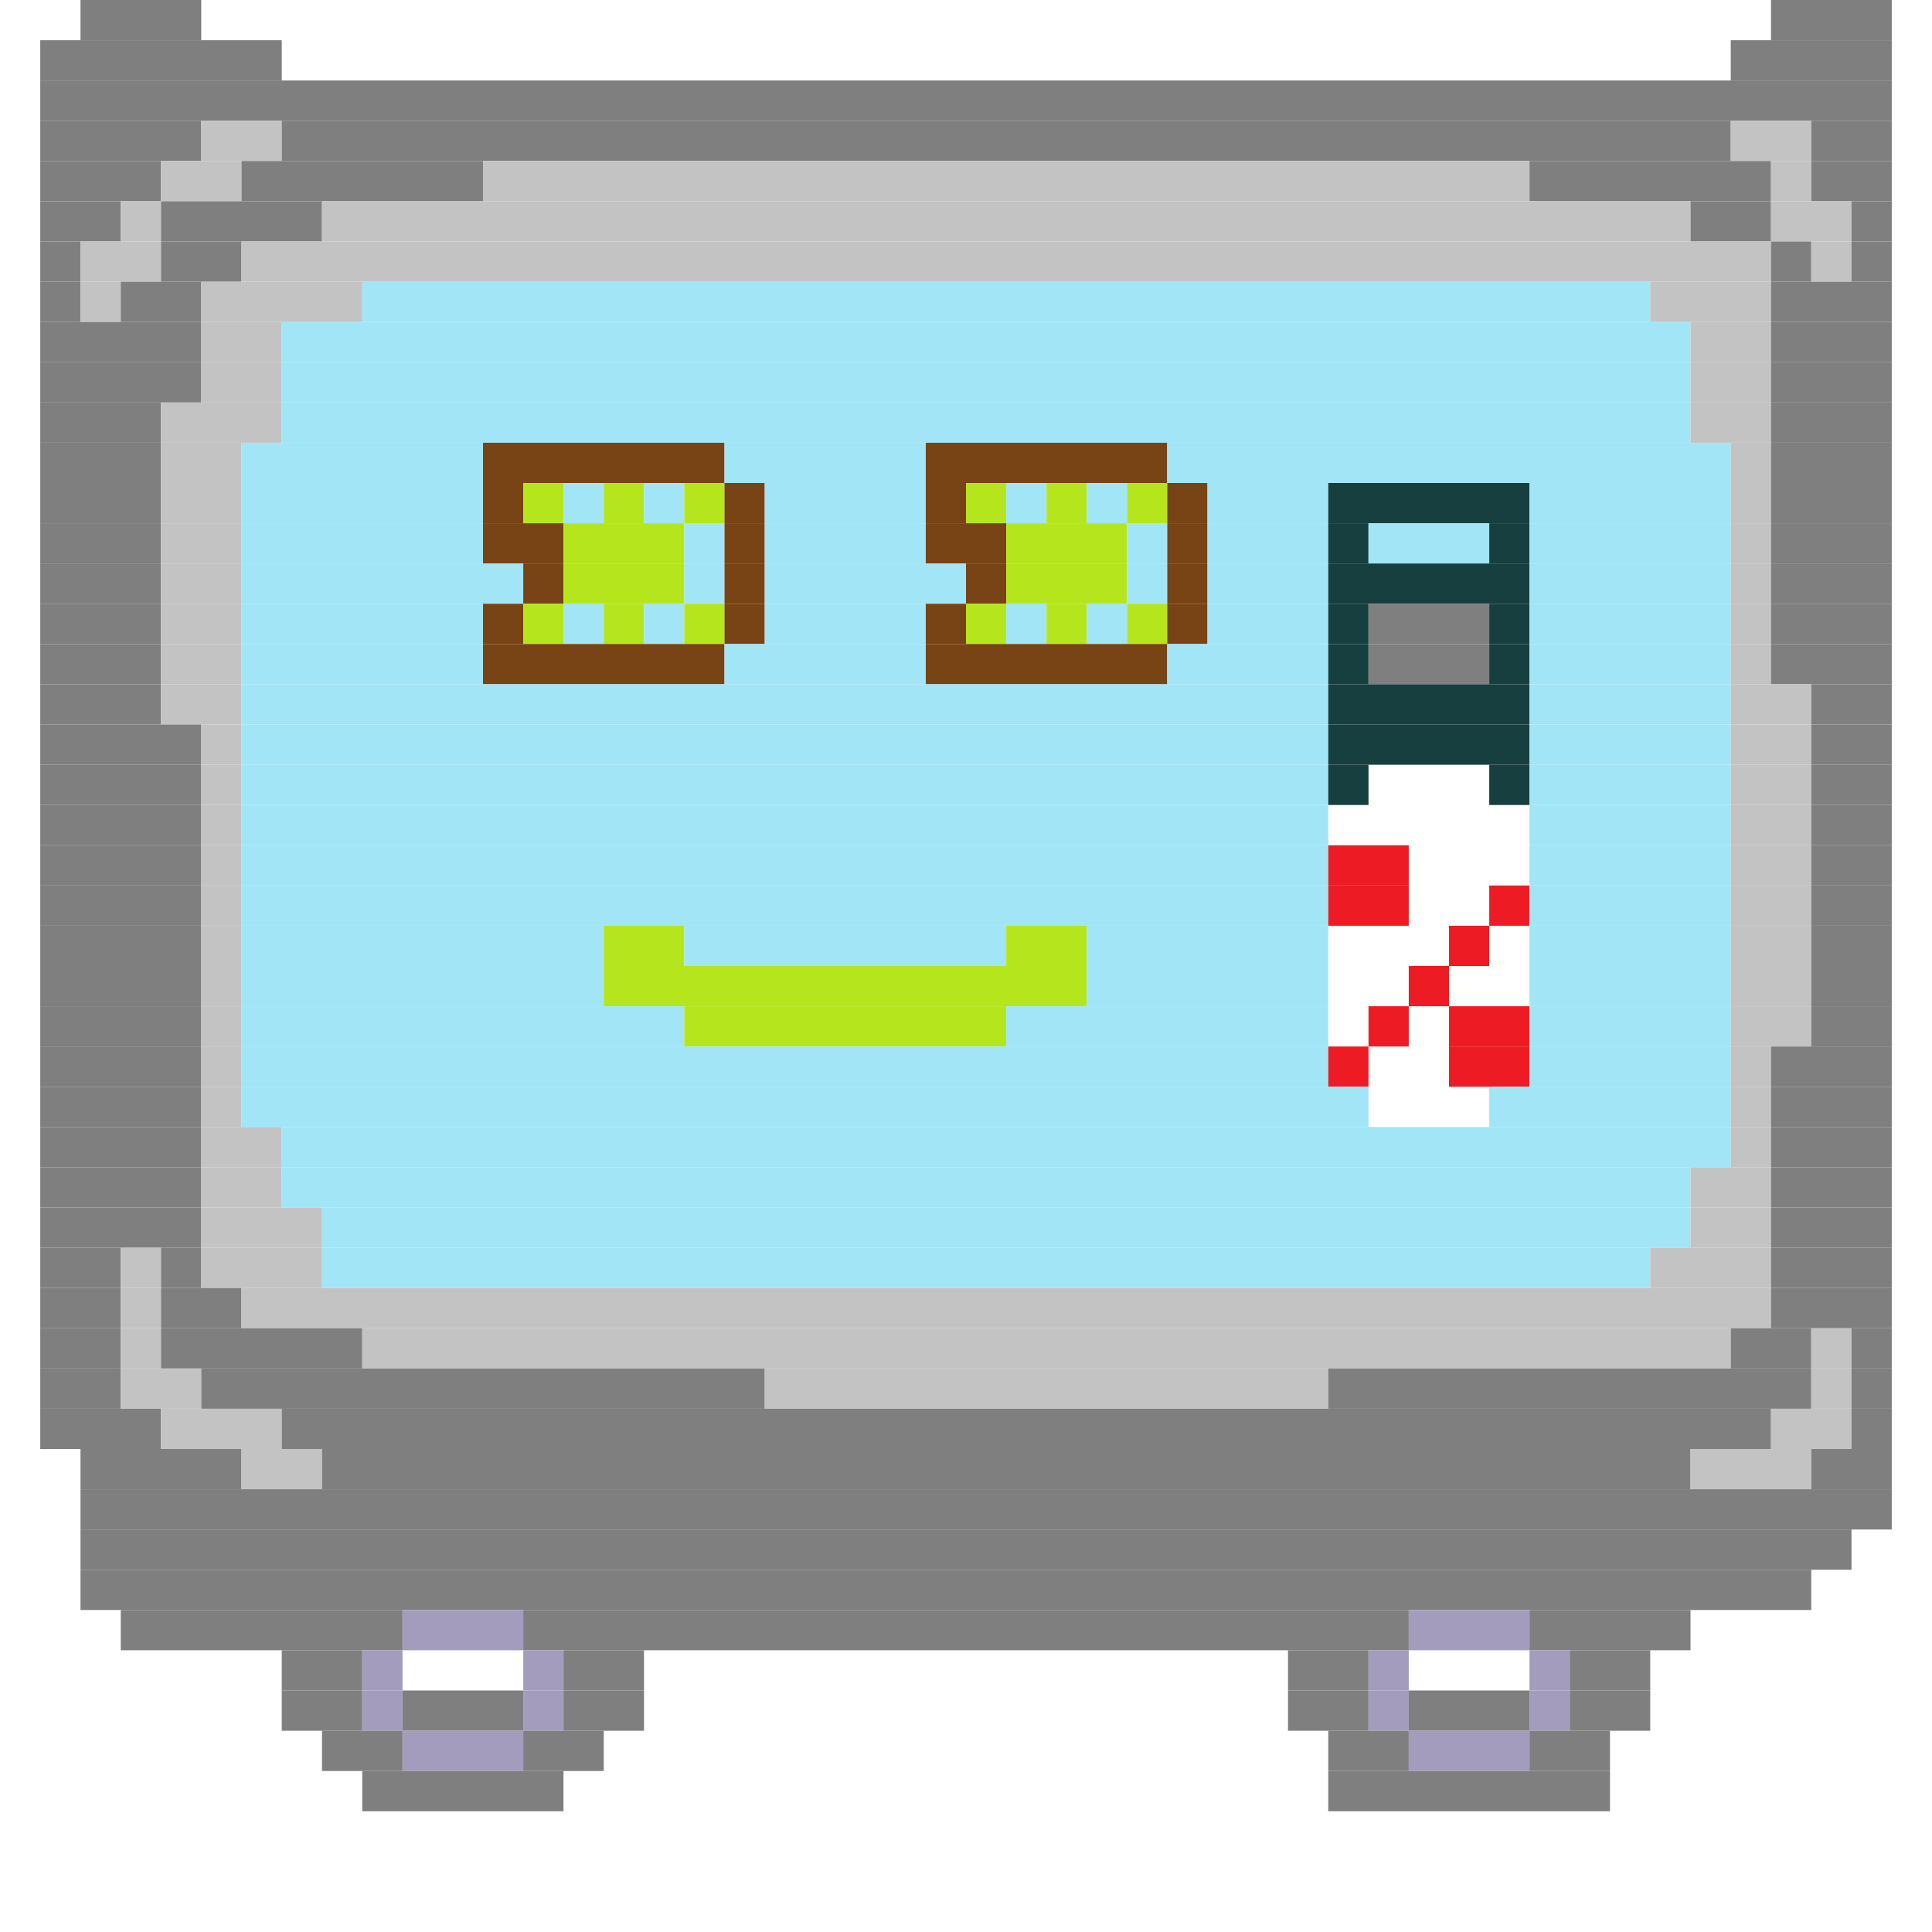
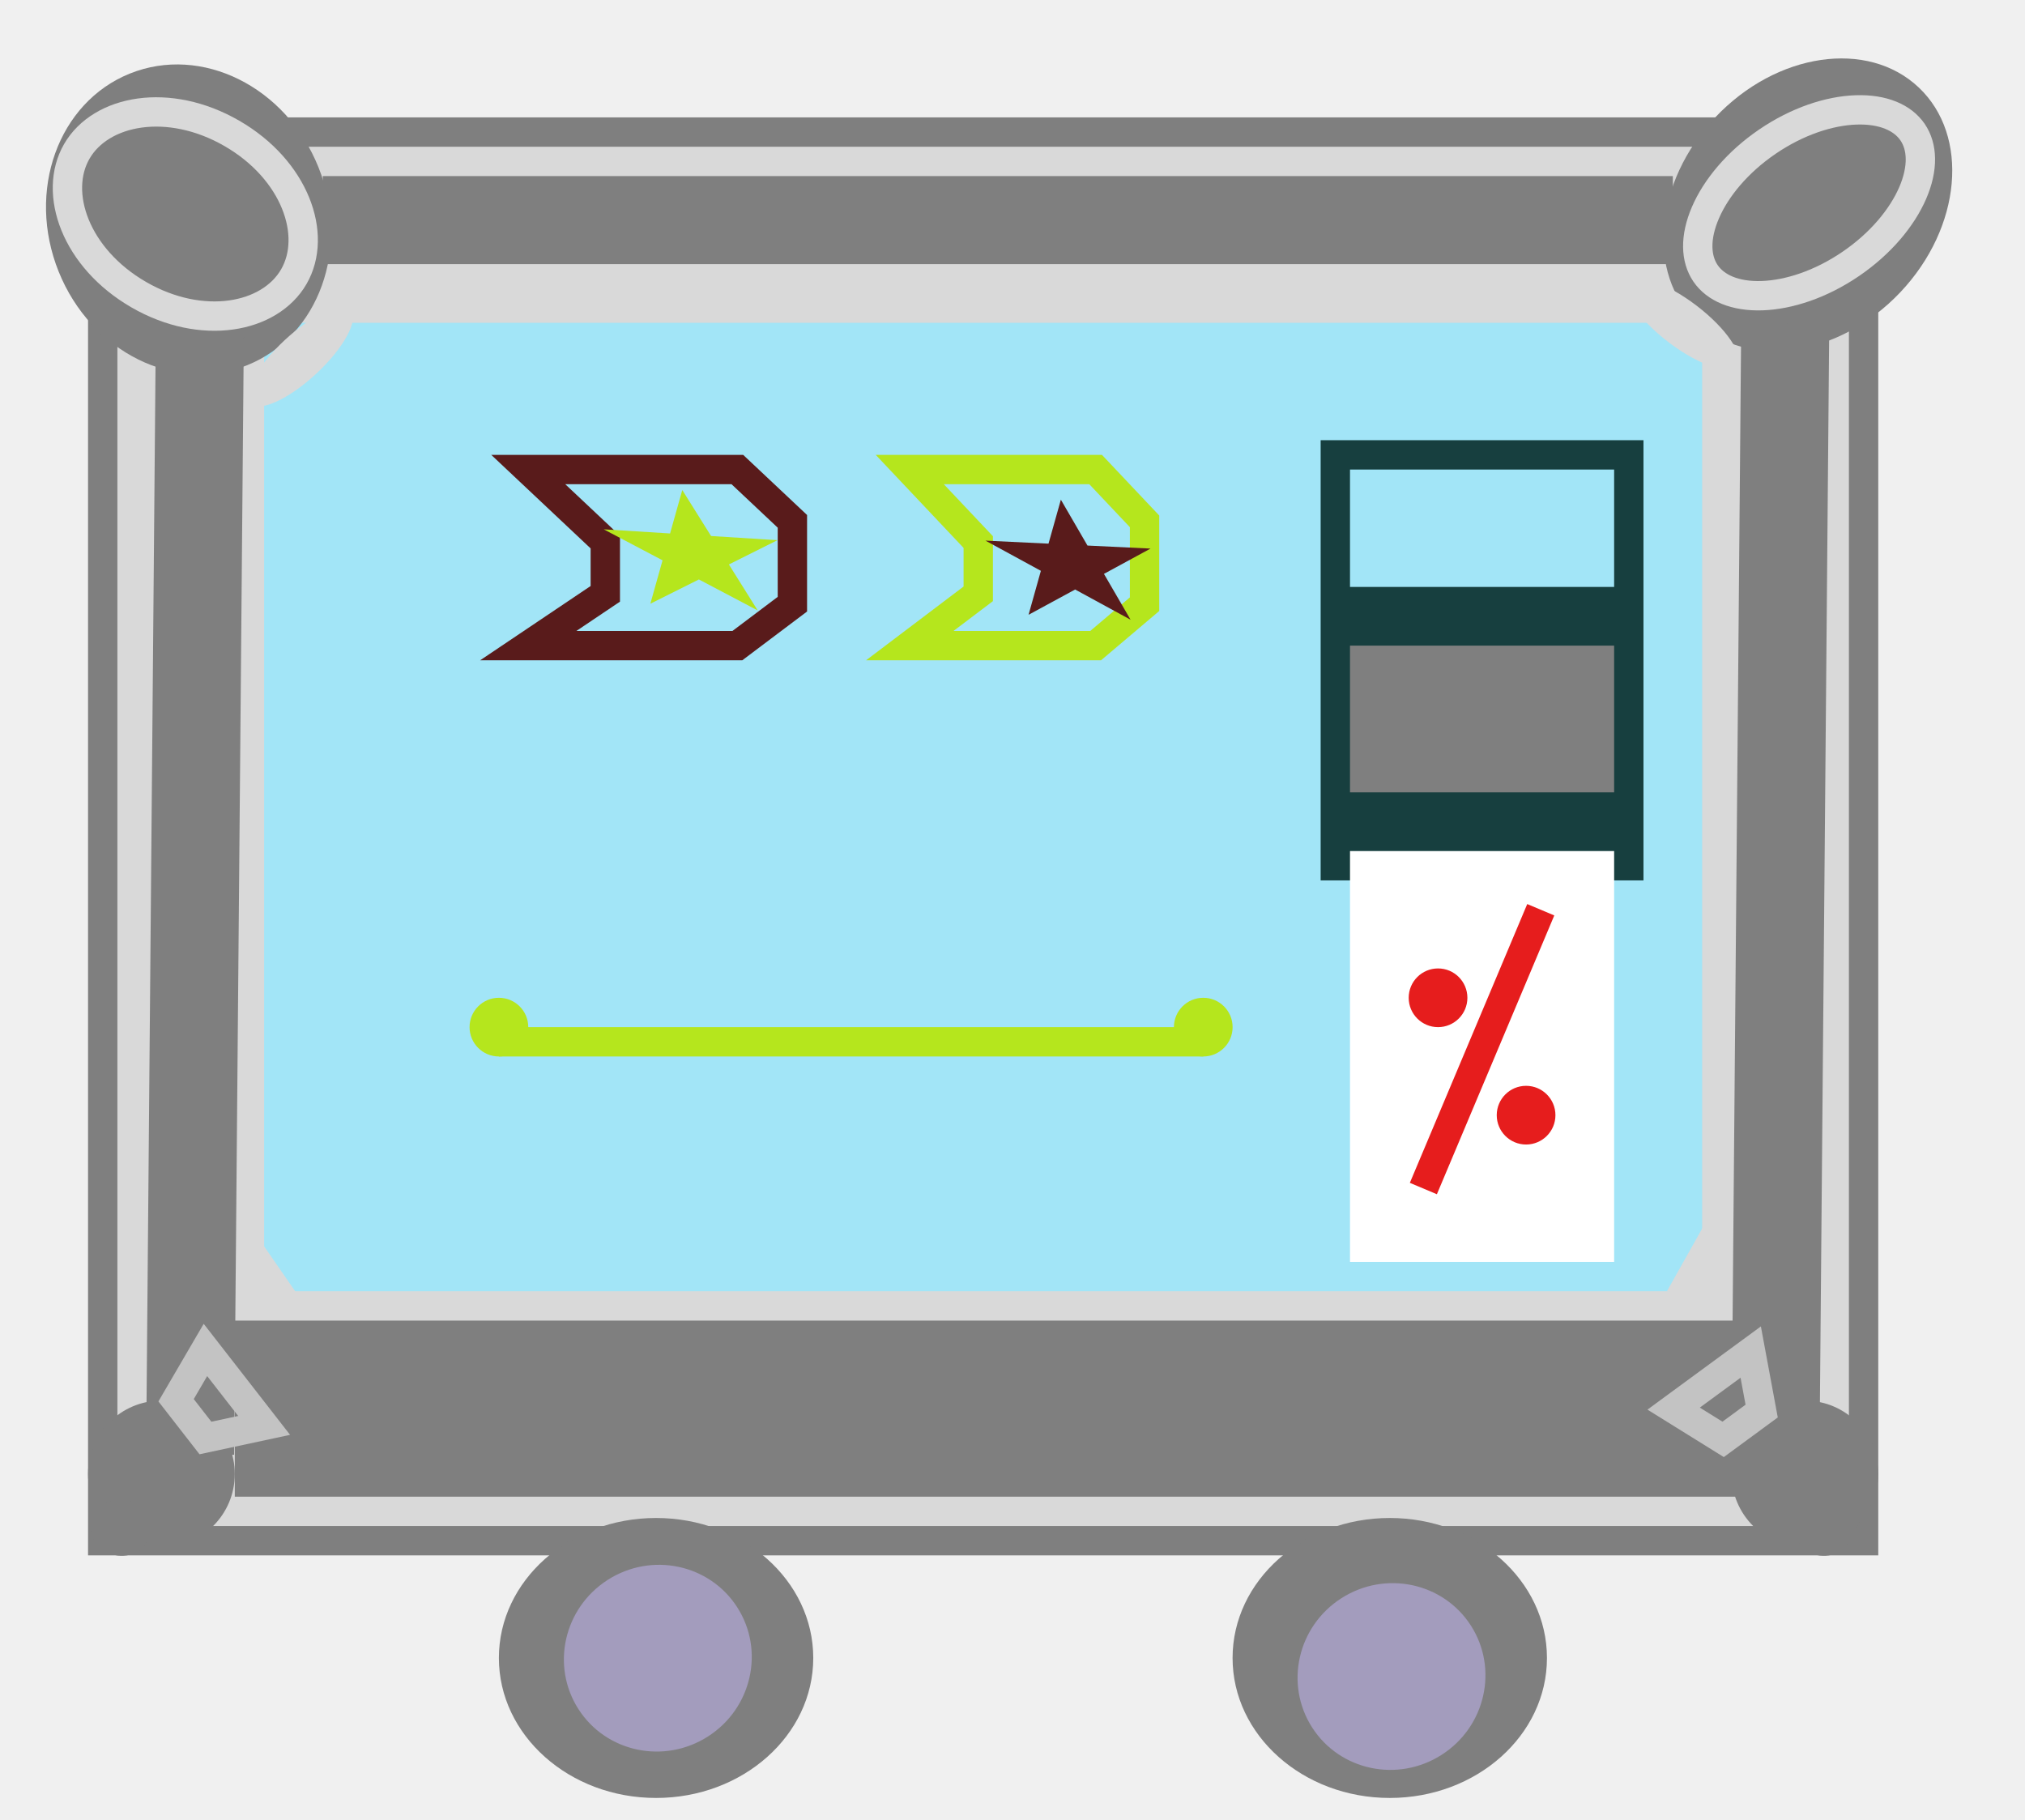
- <svg xmlns="http://www.w3.org/2000/svg" width="48" height="48" viewBox="0 0 48 48" fill="none">
-   <rect width="48" height="48" fill="white" />
-   <line x1="2" y1="0.5" x2="5" y2="0.5" stroke="#7F7F7F" />
-   <line x1="44" y1="0.5" x2="47" y2="0.5" stroke="#7F7F7F" />
-   <line x1="1" y1="1.5" x2="7" y2="1.5" stroke="#7F7F7F" />
-   <line x1="43" y1="1.5" x2="47" y2="1.5" stroke="#7F7F7F" />
-   <line x1="1" y1="2.5" x2="47" y2="2.5" stroke="#7F7F7F" />
-   <line x1="1" y1="3.5" x2="5" y2="3.5" stroke="#7F7F7F" />
-   <line x1="5" y1="3.5" x2="7" y2="3.5" stroke="#C3C3C3" />
-   <line x1="7" y1="3.5" x2="43" y2="3.5" stroke="#7F7F7F" />
-   <line x1="43" y1="3.5" x2="45" y2="3.5" stroke="#C3C3C3" />
-   <line x1="45" y1="3.5" x2="47" y2="3.5" stroke="#7F7F7F" />
-   <line x1="1" y1="4.5" x2="4" y2="4.5" stroke="#7F7F7F" />
-   <line x1="4" y1="4.5" x2="6" y2="4.5" stroke="#C3C3C3" />
-   <line x1="6" y1="4.5" x2="12" y2="4.5" stroke="#7F7F7F" />
-   <line x1="12" y1="4.5" x2="38" y2="4.5" stroke="#C3C3C3" />
-   <line x1="38" y1="4.5" x2="44" y2="4.5" stroke="#7F7F7F" />
-   <line x1="44" y1="4.5" x2="45" y2="4.5" stroke="#C3C3C3" />
-   <line x1="45" y1="4.5" x2="47" y2="4.5" stroke="#7F7F7F" />
-   <line x1="1" y1="5.5" x2="3" y2="5.5" stroke="#7F7F7F" />
-   <line x1="3" y1="5.5" x2="4" y2="5.5" stroke="#C3C3C3" />
-   <line x1="4" y1="5.5" x2="8" y2="5.5" stroke="#7F7F7F" />
-   <line x1="8" y1="5.5" x2="42" y2="5.5" stroke="#C3C3C3" />
-   <line x1="42" y1="5.5" x2="44" y2="5.5" stroke="#7F7F7F" />
-   <line x1="44" y1="5.5" x2="46" y2="5.5" stroke="#C3C3C3" />
-   <line x1="46" y1="5.5" x2="47" y2="5.5" stroke="#7F7F7F" />
-   <line x1="1" y1="6.5" x2="2" y2="6.5" stroke="#7F7F7F" />
-   <line x1="2" y1="6.5" x2="4" y2="6.5" stroke="#C3C3C3" />
-   <line x1="4" y1="6.5" x2="6" y2="6.5" stroke="#7F7F7F" />
-   <line x1="6" y1="6.5" x2="44" y2="6.5" stroke="#C3C3C3" />
-   <line x1="44" y1="6.5" x2="45" y2="6.5" stroke="#7F7F7F" />
-   <line x1="45" y1="6.5" x2="46" y2="6.5" stroke="#C3C3C3" />
-   <line x1="46" y1="6.5" x2="47" y2="6.5" stroke="#7F7F7F" />
-   <line x1="1" y1="7.5" x2="2" y2="7.5" stroke="#7F7F7F" />
-   <line x1="2" y1="7.5" x2="3" y2="7.5" stroke="#C3C3C3" />
-   <line x1="3" y1="7.5" x2="5" y2="7.5" stroke="#7F7F7F" />
-   <line x1="5" y1="7.5" x2="9" y2="7.5" stroke="#C3C3C3" />
-   <line x1="9" y1="7.5" x2="41" y2="7.5" stroke="#A2E5F7" />
-   <line x1="41" y1="7.5" x2="44" y2="7.5" stroke="#C3C3C3" />
-   <line x1="44" y1="7.5" x2="47" y2="7.5" stroke="#7F7F7F" />
-   <line x1="1" y1="8.5" x2="5" y2="8.5" stroke="#7F7F7F" />
-   <line x1="5" y1="8.5" x2="7" y2="8.5" stroke="#C3C3C3" />
-   <line x1="7" y1="8.5" x2="42" y2="8.5" stroke="#A2E5F7" />
-   <line x1="42" y1="8.5" x2="44" y2="8.5" stroke="#C3C3C3" />
-   <line x1="44" y1="8.5" x2="47" y2="8.5" stroke="#7F7F7F" />
-   <line x1="1" y1="9.5" x2="5" y2="9.5" stroke="#7F7F7F" />
-   <line x1="5" y1="9.5" x2="7" y2="9.5" stroke="#C3C3C3" />
-   <line x1="7" y1="9.5" x2="42" y2="9.5" stroke="#A2E5F7" />
-   <line x1="42" y1="9.5" x2="44" y2="9.5" stroke="#C3C3C3" />
-   <line x1="44" y1="9.5" x2="47" y2="9.5" stroke="#7F7F7F" />
-   <line x1="1" y1="10.5" x2="4" y2="10.5" stroke="#7F7F7F" />
-   <line x1="4" y1="10.5" x2="7" y2="10.5" stroke="#C3C3C3" />
-   <line x1="7" y1="10.5" x2="42" y2="10.5" stroke="#A2E5F7" />
-   <line x1="42" y1="10.5" x2="44" y2="10.5" stroke="#C3C3C3" />
-   <line x1="44" y1="10.5" x2="47" y2="10.5" stroke="#7F7F7F" />
-   <line x1="1" y1="11.5" x2="4" y2="11.5" stroke="#7F7F7F" />
-   <line x1="4" y1="11.5" x2="6" y2="11.5" stroke="#C3C3C3" />
-   <line x1="6" y1="11.5" x2="12" y2="11.5" stroke="#A2E5F7" />
-   <line x1="12" y1="11.5" x2="18" y2="11.5" stroke="#784315" />
-   <line x1="18" y1="11.5" x2="23" y2="11.5" stroke="#A2E5F7" />
-   <line x1="23" y1="11.5" x2="29" y2="11.5" stroke="#784315" />
-   <line x1="29" y1="11.5" x2="43" y2="11.5" stroke="#A2E5F7" />
-   <line x1="43" y1="11.5" x2="44" y2="11.5" stroke="#C3C3C3" />
-   <line x1="44" y1="11.5" x2="47" y2="11.5" stroke="#7F7F7F" />
-   <line x1="1" y1="12.5" x2="4" y2="12.5" stroke="#7F7F7F" />
-   <line x1="4" y1="12.5" x2="6" y2="12.5" stroke="#C3C3C3" />
-   <line x1="6" y1="12.5" x2="12" y2="12.5" stroke="#A2E5F7" />
-   <line x1="12" y1="12.5" x2="13" y2="12.5" stroke="#784315" />
-   <line x1="13" y1="12.5" x2="14" y2="12.5" stroke="#B5E61D" />
-   <line x1="14" y1="12.5" x2="15" y2="12.5" stroke="#A2E5F7" />
-   <line x1="15" y1="12.5" x2="16" y2="12.5" stroke="#B5E61D" />
-   <line x1="16" y1="12.5" x2="17" y2="12.5" stroke="#A2E5F7" />
-   <line x1="17" y1="12.5" x2="18" y2="12.5" stroke="#B5E61D" />
-   <line x1="18" y1="12.5" x2="19" y2="12.5" stroke="#784315" />
-   <line x1="19" y1="12.5" x2="23" y2="12.5" stroke="#A2E5F7" />
-   <line x1="23" y1="12.5" x2="24" y2="12.5" stroke="#784315" />
-   <line x1="24" y1="12.5" x2="25" y2="12.5" stroke="#B5E61D" />
-   <line x1="25" y1="12.5" x2="26" y2="12.5" stroke="#A2E5F7" />
-   <line x1="26" y1="12.5" x2="27" y2="12.5" stroke="#B5E61D" />
-   <line x1="27" y1="12.5" x2="28" y2="12.5" stroke="#A2E5F7" />
-   <line x1="28" y1="12.5" x2="29" y2="12.5" stroke="#B5E61D" />
-   <line x1="29" y1="12.5" x2="30" y2="12.5" stroke="#784315" />
-   <line x1="30" y1="12.5" x2="33" y2="12.5" stroke="#A2E5F7" />
-   <line x1="33" y1="12.5" x2="38" y2="12.5" stroke="#173F3F" />
-   <line x1="38" y1="12.5" x2="43" y2="12.5" stroke="#A2E5F7" />
-   <line x1="43" y1="12.5" x2="44" y2="12.5" stroke="#C3C3C3" />
-   <line x1="44" y1="12.5" x2="47" y2="12.5" stroke="#7F7F7F" />
-   <line x1="1" y1="13.5" x2="4" y2="13.5" stroke="#7F7F7F" />
-   <line x1="4" y1="13.5" x2="6" y2="13.5" stroke="#C3C3C3" />
-   <line x1="6" y1="13.5" x2="12" y2="13.5" stroke="#A2E5F7" />
-   <line x1="12" y1="13.5" x2="14" y2="13.5" stroke="#784315" />
-   <line x1="14" y1="13.5" x2="17" y2="13.5" stroke="#B5E61D" />
-   <line x1="17" y1="13.5" x2="18" y2="13.5" stroke="#A2E5F7" />
-   <line x1="18" y1="13.5" x2="19" y2="13.5" stroke="#784315" />
-   <line x1="19" y1="13.5" x2="23" y2="13.5" stroke="#A2E5F7" />
-   <line x1="23" y1="13.5" x2="25" y2="13.5" stroke="#784315" />
-   <line x1="25" y1="13.5" x2="28" y2="13.5" stroke="#B5E61D" />
-   <line x1="28" y1="13.5" x2="29" y2="13.5" stroke="#A2E5F7" />
-   <line x1="29" y1="13.5" x2="30" y2="13.5" stroke="#784315" />
-   <line x1="30" y1="13.5" x2="33" y2="13.5" stroke="#A2E5F7" />
-   <line x1="33" y1="13.5" x2="34" y2="13.5" stroke="#173F3F" />
-   <line x1="34" y1="13.5" x2="37" y2="13.5" stroke="#A2E5F7" />
-   <line x1="37" y1="13.5" x2="38" y2="13.5" stroke="#173F3F" />
-   <line x1="38" y1="13.5" x2="43" y2="13.5" stroke="#A2E5F7" />
-   <line x1="43" y1="13.5" x2="44" y2="13.5" stroke="#C3C3C3" />
-   <line x1="44" y1="13.5" x2="47" y2="13.5" stroke="#7F7F7F" />
-   <line x1="1" y1="14.5" x2="4" y2="14.5" stroke="#7F7F7F" />
-   <line x1="4" y1="14.5" x2="6" y2="14.5" stroke="#C3C3C3" />
-   <line x1="6" y1="14.5" x2="13" y2="14.5" stroke="#A2E5F7" />
-   <line x1="13" y1="14.5" x2="14" y2="14.5" stroke="#784315" />
-   <line x1="14" y1="14.5" x2="17" y2="14.5" stroke="#B5E61D" />
-   <line x1="17" y1="14.5" x2="18" y2="14.5" stroke="#A2E5F7" />
-   <line x1="18" y1="14.5" x2="19" y2="14.5" stroke="#784315" />
-   <line x1="19" y1="14.5" x2="24" y2="14.5" stroke="#A2E5F7" />
-   <line x1="24" y1="14.5" x2="25" y2="14.5" stroke="#784315" />
-   <line x1="25" y1="14.5" x2="28" y2="14.5" stroke="#B5E61D" />
-   <line x1="28" y1="14.5" x2="29" y2="14.5" stroke="#A2E5F7" />
-   <line x1="29" y1="14.5" x2="30" y2="14.5" stroke="#784315" />
-   <line x1="30" y1="14.5" x2="33" y2="14.5" stroke="#A2E5F7" />
-   <line x1="33" y1="14.5" x2="38" y2="14.5" stroke="#173F3F" />
-   <line x1="38" y1="14.5" x2="43" y2="14.5" stroke="#A2E5F7" />
-   <line x1="43" y1="14.5" x2="44" y2="14.5" stroke="#C3C3C3" />
-   <line x1="44" y1="14.5" x2="47" y2="14.5" stroke="#7F7F7F" />
-   <line x1="1" y1="15.5" x2="4" y2="15.5" stroke="#7F7F7F" />
-   <line x1="4" y1="15.5" x2="6" y2="15.5" stroke="#C3C3C3" />
-   <line x1="6" y1="15.5" x2="12" y2="15.5" stroke="#A2E5F7" />
-   <line x1="12" y1="15.5" x2="13" y2="15.5" stroke="#784315" />
-   <line x1="13" y1="15.5" x2="14" y2="15.5" stroke="#B5E61D" />
-   <line x1="14" y1="15.5" x2="15" y2="15.5" stroke="#A2E5F7" />
-   <line x1="15" y1="15.5" x2="16" y2="15.5" stroke="#B5E61D" />
-   <line x1="16" y1="15.5" x2="17" y2="15.5" stroke="#A2E5F7" />
-   <line x1="17" y1="15.5" x2="18" y2="15.5" stroke="#B5E61D" />
-   <line x1="18" y1="15.5" x2="19" y2="15.5" stroke="#784315" />
-   <line x1="19" y1="15.5" x2="23" y2="15.5" stroke="#A2E5F7" />
-   <line x1="23" y1="15.5" x2="24" y2="15.5" stroke="#784315" />
-   <line x1="24" y1="15.5" x2="25" y2="15.5" stroke="#B5E61D" />
-   <line x1="25" y1="15.5" x2="26" y2="15.5" stroke="#A2E5F7" />
-   <line x1="26" y1="15.5" x2="27" y2="15.5" stroke="#B5E61D" />
-   <line x1="27" y1="15.5" x2="28" y2="15.5" stroke="#A2E5F7" />
-   <line x1="28" y1="15.5" x2="29" y2="15.5" stroke="#B5E61D" />
-   <line x1="29" y1="15.5" x2="30" y2="15.5" stroke="#784315" />
-   <line x1="30" y1="15.5" x2="33" y2="15.5" stroke="#A2E5F7" />
-   <line x1="33" y1="15.5" x2="34" y2="15.5" stroke="#173F3F" />
-   <line x1="34" y1="15.5" x2="37" y2="15.5" stroke="#7F7F7F" />
-   <line x1="37" y1="15.5" x2="38" y2="15.5" stroke="#173F3F" />
-   <line x1="38" y1="15.5" x2="43" y2="15.5" stroke="#A2E5F7" />
-   <line x1="43" y1="15.5" x2="44" y2="15.5" stroke="#C3C3C3" />
-   <line x1="44" y1="15.5" x2="47" y2="15.5" stroke="#7F7F7F" />
-   <line x1="1" y1="16.5" x2="4" y2="16.5" stroke="#7F7F7F" />
-   <line x1="4" y1="16.5" x2="6" y2="16.5" stroke="#C3C3C3" />
-   <line x1="6" y1="16.5" x2="12" y2="16.5" stroke="#A2E5F7" />
-   <line x1="12" y1="16.5" x2="18" y2="16.5" stroke="#784315" />
-   <line x1="18" y1="16.5" x2="23" y2="16.5" stroke="#A2E5F7" />
-   <line x1="23" y1="16.5" x2="29" y2="16.5" stroke="#784315" />
-   <line x1="29" y1="16.5" x2="33" y2="16.5" stroke="#A2E5F7" />
-   <line x1="33" y1="16.5" x2="34" y2="16.5" stroke="#173F3F" />
-   <line x1="34" y1="16.5" x2="37" y2="16.5" stroke="#7F7F7F" />
-   <line x1="37" y1="16.5" x2="38" y2="16.5" stroke="#173F3F" />
-   <line x1="38" y1="16.5" x2="43" y2="16.5" stroke="#A2E5F7" />
-   <line x1="43" y1="16.5" x2="44" y2="16.5" stroke="#C3C3C3" />
-   <line x1="44" y1="16.5" x2="47" y2="16.5" stroke="#7F7F7F" />
-   <line x1="1" y1="17.5" x2="4" y2="17.5" stroke="#7F7F7F" />
-   <line x1="4" y1="17.5" x2="6" y2="17.5" stroke="#C3C3C3" />
-   <line x1="6" y1="17.5" x2="33" y2="17.5" stroke="#A2E5F7" />
-   <line x1="33" y1="17.5" x2="38" y2="17.5" stroke="#173F3F" />
-   <line x1="38" y1="17.5" x2="43" y2="17.5" stroke="#A2E5F7" />
-   <line x1="43" y1="17.5" x2="45" y2="17.5" stroke="#C3C3C3" />
-   <line x1="45" y1="17.5" x2="47" y2="17.5" stroke="#7F7F7F" />
-   <line x1="1" y1="18.5" x2="5" y2="18.5" stroke="#7F7F7F" />
-   <line x1="5" y1="18.5" x2="6" y2="18.5" stroke="#C3C3C3" />
-   <line x1="6" y1="18.5" x2="33" y2="18.5" stroke="#A2E5F7" />
-   <line x1="33" y1="18.5" x2="38" y2="18.5" stroke="#173F3F" />
-   <line x1="38" y1="18.5" x2="43" y2="18.5" stroke="#A2E5F7" />
-   <line x1="43" y1="18.5" x2="45" y2="18.5" stroke="#C3C3C3" />
-   <line x1="45" y1="18.5" x2="47" y2="18.5" stroke="#7F7F7F" />
-   <line x1="1" y1="19.5" x2="5" y2="19.5" stroke="#7F7F7F" />
-   <line x1="5" y1="19.5" x2="6" y2="19.5" stroke="#C3C3C3" />
-   <line x1="6" y1="19.5" x2="33" y2="19.5" stroke="#A2E5F7" />
-   <line x1="33" y1="19.5" x2="34" y2="19.5" stroke="#173F3F" />
-   <line x1="37" y1="19.5" x2="38" y2="19.5" stroke="#173F3F" />
-   <line x1="38" y1="19.5" x2="43" y2="19.5" stroke="#A2E5F7" />
-   <line x1="43" y1="19.5" x2="45" y2="19.5" stroke="#C3C3C3" />
-   <line x1="45" y1="19.5" x2="47" y2="19.5" stroke="#7F7F7F" />
-   <line x1="1" y1="20.5" x2="5" y2="20.5" stroke="#7F7F7F" />
-   <line x1="5" y1="20.5" x2="6" y2="20.5" stroke="#C3C3C3" />
-   <line x1="6" y1="20.5" x2="33" y2="20.5" stroke="#A2E5F7" />
-   <line x1="38" y1="20.5" x2="43" y2="20.5" stroke="#A2E5F7" />
-   <line x1="43" y1="20.5" x2="45" y2="20.5" stroke="#C3C3C3" />
-   <line x1="45" y1="20.5" x2="47" y2="20.5" stroke="#7F7F7F" />
-   <line x1="1" y1="21.5" x2="5" y2="21.5" stroke="#7F7F7F" />
-   <line x1="5" y1="21.5" x2="6" y2="21.5" stroke="#C3C3C3" />
-   <line x1="6" y1="21.5" x2="33" y2="21.5" stroke="#A2E5F7" />
-   <line x1="33" y1="21.5" x2="35" y2="21.5" stroke="#ED1C24" />
-   <line x1="38" y1="21.5" x2="43" y2="21.5" stroke="#A2E5F7" />
-   <line x1="43" y1="21.5" x2="45" y2="21.5" stroke="#C3C3C3" />
-   <line x1="45" y1="21.5" x2="47" y2="21.5" stroke="#7F7F7F" />
-   <line x1="1" y1="22.5" x2="5" y2="22.5" stroke="#7F7F7F" />
-   <line x1="5" y1="22.5" x2="6" y2="22.5" stroke="#C3C3C3" />
-   <line x1="6" y1="22.5" x2="33" y2="22.5" stroke="#A2E5F7" />
-   <line x1="33" y1="22.5" x2="35" y2="22.5" stroke="#ED1C24" />
-   <line x1="37" y1="22.5" x2="38" y2="22.5" stroke="#ED1C24" />
-   <line x1="38" y1="22.5" x2="43" y2="22.5" stroke="#A2E5F7" />
-   <line x1="43" y1="22.5" x2="45" y2="22.5" stroke="#C3C3C3" />
-   <line x1="45" y1="22.5" x2="47" y2="22.5" stroke="#7F7F7F" />
-   <line x1="1" y1="23.5" x2="5" y2="23.5" stroke="#7F7F7F" />
-   <line x1="5" y1="23.5" x2="6" y2="23.5" stroke="#C3C3C3" />
-   <line x1="6" y1="23.5" x2="15" y2="23.5" stroke="#A2E5F7" />
-   <line x1="15" y1="23.5" x2="17" y2="23.5" stroke="#B5E61D" />
-   <line x1="17" y1="23.5" x2="25" y2="23.5" stroke="#A2E5F7" />
-   <line x1="25" y1="23.5" x2="27" y2="23.5" stroke="#B5E61D" />
-   <line x1="27" y1="23.5" x2="33" y2="23.5" stroke="#A2E5F7" />
-   <line x1="36" y1="23.5" x2="37" y2="23.5" stroke="#ED1C24" />
-   <line x1="38" y1="23.5" x2="43" y2="23.5" stroke="#A2E5F7" />
-   <line x1="43" y1="23.5" x2="45" y2="23.5" stroke="#C3C3C3" />
-   <line x1="45" y1="23.5" x2="47" y2="23.5" stroke="#7F7F7F" />
-   <line x1="1" y1="24.5" x2="5" y2="24.5" stroke="#7F7F7F" />
-   <line x1="5" y1="24.5" x2="6" y2="24.5" stroke="#C3C3C3" />
-   <line x1="6" y1="24.5" x2="15" y2="24.5" stroke="#A2E5F7" />
-   <line x1="15" y1="24.5" x2="27" y2="24.5" stroke="#B5E61D" />
-   <line x1="27" y1="24.5" x2="33" y2="24.5" stroke="#A2E5F7" />
-   <line x1="35" y1="24.5" x2="36" y2="24.5" stroke="#ED1C24" />
-   <line x1="38" y1="24.5" x2="43" y2="24.5" stroke="#A2E5F7" />
-   <line x1="43" y1="24.5" x2="45" y2="24.5" stroke="#C3C3C3" />
-   <line x1="45" y1="24.5" x2="47" y2="24.5" stroke="#7F7F7F" />
-   <line x1="1" y1="25.5" x2="5" y2="25.5" stroke="#7F7F7F" />
-   <line x1="5" y1="25.5" x2="6" y2="25.5" stroke="#C3C3C3" />
-   <line x1="6" y1="25.5" x2="17" y2="25.5" stroke="#A2E5F7" />
-   <line x1="17" y1="25.5" x2="25" y2="25.5" stroke="#B5E61D" />
-   <line x1="25" y1="25.5" x2="33" y2="25.5" stroke="#A2E5F7" />
-   <line x1="34" y1="25.5" x2="35" y2="25.5" stroke="#ED1C24" />
-   <line x1="36" y1="25.5" x2="38" y2="25.5" stroke="#ED1C24" />
-   <line x1="38" y1="25.5" x2="43" y2="25.5" stroke="#A2E5F7" />
-   <line x1="43" y1="25.5" x2="45" y2="25.5" stroke="#C3C3C3" />
-   <line x1="45" y1="25.5" x2="47" y2="25.5" stroke="#7F7F7F" />
-   <line x1="1" y1="26.5" x2="5" y2="26.5" stroke="#7F7F7F" />
-   <line x1="5" y1="26.5" x2="6" y2="26.5" stroke="#C3C3C3" />
-   <line x1="6" y1="26.5" x2="33" y2="26.5" stroke="#A2E5F7" />
-   <line x1="33" y1="26.5" x2="34" y2="26.5" stroke="#ED1C24" />
-   <line x1="36" y1="26.5" x2="38" y2="26.5" stroke="#ED1C24" />
-   <line x1="38" y1="26.5" x2="43" y2="26.5" stroke="#A2E5F7" />
-   <line x1="43" y1="26.5" x2="44" y2="26.5" stroke="#C3C3C3" />
-   <line x1="44" y1="26.5" x2="47" y2="26.5" stroke="#7F7F7F" />
-   <line x1="1" y1="27.5" x2="5" y2="27.5" stroke="#7F7F7F" />
-   <line x1="5" y1="27.5" x2="6" y2="27.5" stroke="#C3C3C3" />
-   <line x1="6" y1="27.5" x2="34" y2="27.5" stroke="#A2E5F7" />
-   <line x1="37" y1="27.5" x2="43" y2="27.5" stroke="#A2E5F7" />
-   <line x1="43" y1="27.5" x2="44" y2="27.5" stroke="#C3C3C3" />
-   <line x1="44" y1="27.5" x2="47" y2="27.5" stroke="#7F7F7F" />
-   <line x1="1" y1="28.5" x2="5" y2="28.5" stroke="#7F7F7F" />
-   <line x1="5" y1="28.5" x2="7" y2="28.5" stroke="#C3C3C3" />
-   <line x1="7" y1="28.5" x2="43" y2="28.5" stroke="#A2E5F7" />
-   <line x1="43" y1="28.5" x2="44" y2="28.5" stroke="#C3C3C3" />
-   <line x1="44" y1="28.5" x2="47" y2="28.5" stroke="#7F7F7F" />
-   <line x1="1" y1="29.5" x2="5" y2="29.5" stroke="#7F7F7F" />
-   <line x1="5" y1="29.5" x2="7" y2="29.5" stroke="#C3C3C3" />
-   <line x1="7" y1="29.5" x2="42" y2="29.5" stroke="#A2E5F7" />
-   <line x1="42" y1="29.5" x2="44" y2="29.5" stroke="#C3C3C3" />
-   <line x1="44" y1="29.5" x2="47" y2="29.5" stroke="#7F7F7F" />
-   <line x1="1" y1="30.5" x2="5" y2="30.5" stroke="#7F7F7F" />
-   <line x1="5" y1="30.5" x2="8" y2="30.5" stroke="#C3C3C3" />
-   <line x1="8" y1="30.5" x2="42" y2="30.5" stroke="#A2E5F7" />
-   <line x1="42" y1="30.5" x2="44" y2="30.5" stroke="#C3C3C3" />
-   <line x1="44" y1="30.5" x2="47" y2="30.5" stroke="#7F7F7F" />
-   <line x1="1" y1="31.5" x2="3" y2="31.5" stroke="#7F7F7F" />
-   <line x1="3" y1="31.5" x2="4" y2="31.5" stroke="#C3C3C3" />
-   <line x1="4" y1="31.5" x2="5" y2="31.5" stroke="#7F7F7F" />
-   <line x1="5" y1="31.5" x2="8" y2="31.5" stroke="#C3C3C3" />
-   <line x1="8" y1="31.5" x2="41" y2="31.5" stroke="#A2E5F7" />
-   <line x1="41" y1="31.5" x2="44" y2="31.5" stroke="#C3C3C3" />
-   <line x1="44" y1="31.5" x2="47" y2="31.5" stroke="#7F7F7F" />
-   <line x1="1" y1="32.5" x2="3" y2="32.5" stroke="#7F7F7F" />
-   <line x1="3" y1="32.5" x2="4" y2="32.5" stroke="#C3C3C3" />
-   <line x1="4" y1="32.5" x2="6" y2="32.5" stroke="#7F7F7F" />
-   <line x1="6" y1="32.5" x2="44" y2="32.5" stroke="#C3C3C3" />
-   <line x1="44" y1="32.5" x2="47" y2="32.5" stroke="#7F7F7F" />
-   <line x1="1" y1="33.5" x2="3" y2="33.5" stroke="#7F7F7F" />
-   <line x1="3" y1="33.5" x2="4" y2="33.5" stroke="#C3C3C3" />
-   <line x1="4" y1="33.5" x2="9" y2="33.5" stroke="#7F7F7F" />
-   <line x1="9" y1="33.5" x2="43" y2="33.5" stroke="#C3C3C3" />
-   <line x1="43" y1="33.5" x2="45" y2="33.5" stroke="#7F7F7F" />
-   <line x1="45" y1="33.5" x2="46" y2="33.5" stroke="#C3C3C3" />
-   <line x1="46" y1="33.5" x2="47" y2="33.5" stroke="#7F7F7F" />
-   <line x1="1" y1="34.5" x2="3" y2="34.5" stroke="#7F7F7F" />
-   <line x1="3" y1="34.5" x2="5" y2="34.5" stroke="#C3C3C3" />
-   <line x1="5" y1="34.5" x2="19" y2="34.5" stroke="#7F7F7F" />
-   <line x1="19" y1="34.5" x2="33" y2="34.5" stroke="#C3C3C3" />
-   <line x1="33" y1="34.5" x2="45" y2="34.5" stroke="#7F7F7F" />
-   <line x1="45" y1="34.5" x2="46" y2="34.5" stroke="#C3C3C3" />
-   <line x1="46" y1="34.5" x2="47" y2="34.5" stroke="#7F7F7F" />
-   <line x1="1" y1="35.5" x2="4" y2="35.5" stroke="#7F7F7F" />
-   <line x1="4" y1="35.5" x2="7" y2="35.5" stroke="#C3C3C3" />
-   <line x1="7" y1="35.5" x2="44" y2="35.5" stroke="#7F7F7F" />
-   <line x1="44" y1="35.5" x2="46" y2="35.5" stroke="#C3C3C3" />
-   <line x1="46" y1="35.5" x2="47" y2="35.5" stroke="#7F7F7F" />
-   <line x1="2" y1="36.5" x2="6" y2="36.5" stroke="#7F7F7F" />
-   <line x1="6" y1="36.5" x2="8" y2="36.5" stroke="#C3C3C3" />
-   <line x1="8" y1="36.5" x2="42" y2="36.5" stroke="#7F7F7F" />
-   <line x1="42" y1="36.5" x2="45" y2="36.5" stroke="#C3C3C3" />
-   <line x1="45" y1="36.5" x2="47" y2="36.5" stroke="#7F7F7F" />
-   <line x1="2" y1="37.5" x2="47" y2="37.5" stroke="#7F7F7F" />
-   <line x1="2" y1="38.5" x2="46" y2="38.5" stroke="#7F7F7F" />
-   <line x1="2" y1="39.5" x2="45" y2="39.5" stroke="#7F7F7F" />
-   <line x1="3" y1="40.5" x2="10" y2="40.5" stroke="#7F7F7F" />
-   <line x1="10" y1="40.5" x2="13" y2="40.5" stroke="#A39CBD" />
-   <line x1="13" y1="40.5" x2="35" y2="40.5" stroke="#7F7F7F" />
-   <line x1="35" y1="40.5" x2="38" y2="40.5" stroke="#A39CBD" />
-   <line x1="38" y1="40.5" x2="42" y2="40.5" stroke="#7F7F7F" />
-   <line x1="7" y1="41.5" x2="9" y2="41.5" stroke="#7F7F7F" />
-   <line x1="9" y1="41.5" x2="10" y2="41.5" stroke="#A39CBD" />
-   <line x1="13" y1="41.5" x2="14" y2="41.5" stroke="#A39CBD" />
-   <line x1="14" y1="41.5" x2="16" y2="41.5" stroke="#7F7F7F" />
-   <line x1="32" y1="41.5" x2="34" y2="41.5" stroke="#7F7F7F" />
-   <line x1="34" y1="41.5" x2="35" y2="41.5" stroke="#A39CBD" />
-   <line x1="38" y1="41.5" x2="39" y2="41.5" stroke="#A39CBD" />
-   <line x1="39" y1="41.5" x2="41" y2="41.5" stroke="#7F7F7F" />
-   <line x1="7" y1="42.5" x2="9" y2="42.5" stroke="#7F7F7F" />
-   <line x1="9" y1="42.5" x2="10" y2="42.5" stroke="#A39CBD" />
-   <line x1="10" y1="42.5" x2="13" y2="42.5" stroke="#7F7F7F" />
-   <line x1="13" y1="42.5" x2="14" y2="42.5" stroke="#A39CBD" />
-   <line x1="14" y1="42.5" x2="16" y2="42.5" stroke="#7F7F7F" />
-   <line x1="32" y1="42.5" x2="34" y2="42.5" stroke="#7F7F7F" />
-   <line x1="34" y1="42.5" x2="35" y2="42.5" stroke="#A39CBD" />
-   <line x1="35" y1="42.5" x2="38" y2="42.5" stroke="#7F7F7F" />
-   <line x1="38" y1="42.5" x2="39" y2="42.5" stroke="#A39CBD" />
-   <line x1="39" y1="42.5" x2="41" y2="42.5" stroke="#7F7F7F" />
-   <line x1="8" y1="43.5" x2="10" y2="43.5" stroke="#7F7F7F" />
-   <line x1="10" y1="43.5" x2="13" y2="43.5" stroke="#A39CBD" />
-   <line x1="13" y1="43.5" x2="15" y2="43.5" stroke="#7F7F7F" />
-   <line x1="33" y1="43.5" x2="35" y2="43.5" stroke="#7F7F7F" />
-   <line x1="35" y1="43.5" x2="38" y2="43.5" stroke="#A39CBD" />
-   <line x1="38" y1="43.5" x2="40" y2="43.5" stroke="#7F7F7F" />
-   <line x1="9" y1="44.5" x2="14" y2="44.5" stroke="#7F7F7F" />
-   <line x1="33" y1="44.5" x2="40" y2="44.5" stroke="#7F7F7F" />
+ <svg xmlns="http://www.w3.org/2000/svg" width="69" height="62" viewBox="0 0 69 62" fill="none">
+   <rect x="3.5" y="4.5" width="60" height="48" fill="#D9D9D9" stroke="#7F7F7F" />
+   <rect x="9" y="11" width="49" height="33" fill="#A2E5F7" />
+   <ellipse cx="47.355" cy="56.496" rx="5.356" ry="4.77" fill="#7F7F7F" />
+   <ellipse cx="22.355" cy="56.496" rx="5.356" ry="4.77" fill="#7F7F7F" />
+   <ellipse cx="22.415" cy="56.503" rx="3.168" ry="3.214" transform="rotate(57.3486 22.4146 56.5031)" fill="#A39CBD" />
+   <ellipse cx="47.415" cy="57.128" rx="3.168" ry="3.214" transform="rotate(57.3486 47.4146 57.1276)" fill="#A39CBD" />
+   <ellipse cx="6.424" cy="7.476" rx="5.356" ry="4.77" transform="rotate(-111.919 6.42397 7.47557)" fill="#7F7F7F" />
+   <path d="M2.617 5.158C3.437 3.738 5.747 3.301 7.901 4.545C10.055 5.788 10.832 8.008 10.012 9.427C9.193 10.847 6.882 11.285 4.728 10.041C2.574 8.798 1.798 6.577 2.617 5.158Z" fill="#7F7F7F" stroke="#D9D9D9" />
+   <ellipse cx="61.601" cy="6.977" rx="5.5" ry="4.338" transform="rotate(-46.6243 61.6009 6.97729)" fill="#7F7F7F" />
+   <path d="M65.17 4.504C65.509 5.002 65.538 5.731 65.174 6.576C64.811 7.414 64.085 8.296 63.063 8.993C62.041 9.69 60.955 10.044 60.042 10.075C59.123 10.106 58.455 9.813 58.115 9.315C57.776 8.817 57.747 8.089 58.112 7.244C58.474 6.406 59.2 5.524 60.222 4.827C61.244 4.13 62.33 3.776 63.243 3.745C64.162 3.714 64.83 4.006 65.17 4.504Z" fill="#7F7F7F" stroke="#D9D9D9" />
+   <circle cx="5.5" cy="50.226" r="2.5" fill="#7F7F7F" />
+   <circle cx="61.5" cy="50.226" r="2.5" fill="#7F7F7F" />
+   <ellipse cx="4.128" cy="52.066" rx="0.948" ry="1.019" transform="rotate(97.0426 4.12785 52.066)" fill="#7F7F7F" />
+   <ellipse cx="62.128" cy="52.066" rx="0.948" ry="1.019" transform="rotate(97.0426 62.1278 52.066)" fill="#7F7F7F" />
+   <path d="M25.125 16H18L20.625 18.471V20.235L18 22H25.125L27 20.588V17.765L25.125 16Z" stroke="#591B1B" />
+   <path d="M37.333 16H31L33.333 18.471V20.235L31 22H37.333L39 20.588V17.765L37.333 16Z" stroke="#B5E61D" />
+   <path d="M20.572 18.037L22.832 18.178L23.248 16.698L24.229 18.265L26.49 18.407L24.836 19.234L25.818 20.801L23.814 19.745L22.16 20.572L22.576 19.093L20.572 18.037Z" fill="#B5E61D" />
+   <path d="M33.579 18.422L35.727 18.525L36.148 17.027L37.055 18.59L39.203 18.693L37.616 19.555L38.523 21.117L36.634 20.088L35.047 20.949L35.467 19.451L33.579 18.422Z" fill="#591B1B" />
+   <rect x="17" y="35" width="24" height="1" fill="#B5E61D" />
+   <circle cx="17" cy="35" r="1" fill="#B5E61D" />
+   <circle cx="41" cy="35" r="1" fill="#B5E61D" />
+   <rect x="45" y="15" width="11" height="15" fill="#173F3F" />
+   <rect x="46" y="16" width="9" height="4" fill="#A2E5F7" />
+   <rect x="46" y="29" width="9" height="14" fill="white" />
+   <path d="M52.5 31L48.5 40.5" stroke="#E61D1D" />
+   <circle cx="49" cy="34" r="1" fill="#E61D1D" />
+   <circle cx="52" cy="38" r="1" fill="#E61D1D" />
+   <rect x="46" y="22" width="9" height="5" fill="#7F7F7F" />
+   <ellipse cx="10.24" cy="12.161" rx="0.785" ry="2.329" transform="rotate(47.0877 10.2404 12.1607)" fill="#D9D9D9" />
+   <rect x="11" y="6" width="46" height="3" fill="#7F7F7F" />
+   <rect x="8.309" y="11.402" width="38.173" height="3" transform="rotate(90.496 8.30859 11.402)" fill="#7F7F7F" />
+   <rect x="8" y="45" width="53" height="6" fill="#7F7F7F" />
+   <rect x="62.33" y="11.026" width="38.173" height="3" transform="rotate(90.496 62.3304 11.026)" fill="#7F7F7F" />
+   <ellipse cx="57.328" cy="11.036" rx="0.785" ry="2.329" transform="rotate(127.316 57.3283 11.0361)" fill="#D9D9D9" />
+   <path d="M58.35 41.241L58.295 44.402L56.8 43.997L58.35 41.241Z" fill="#D9D9D9" />
+   <path d="M8.236 41.365L10.271 44.309L8.13 44.942L8.236 41.365Z" fill="#D9D9D9" />
+   <path d="M6 47.714L7 46L9 48.571L7 49L6 47.714Z" stroke="#C3C3C3" />
+   <path d="M58.714 49.047L57.028 47.999L59.654 46.072L60.027 48.083L58.714 49.047Z" stroke="#C3C3C3" />
</svg>
